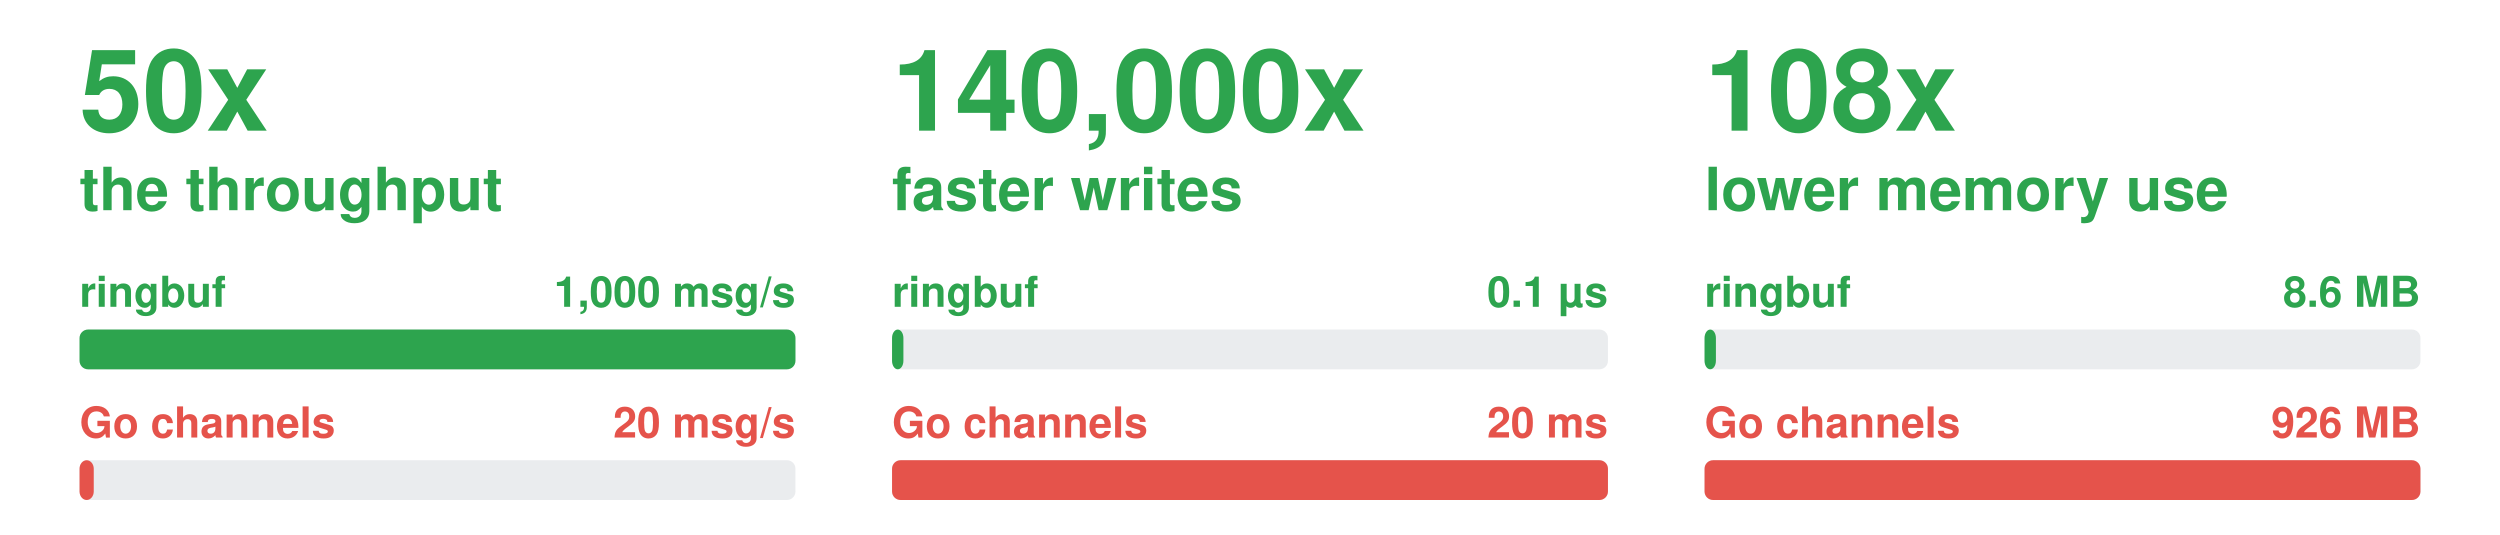
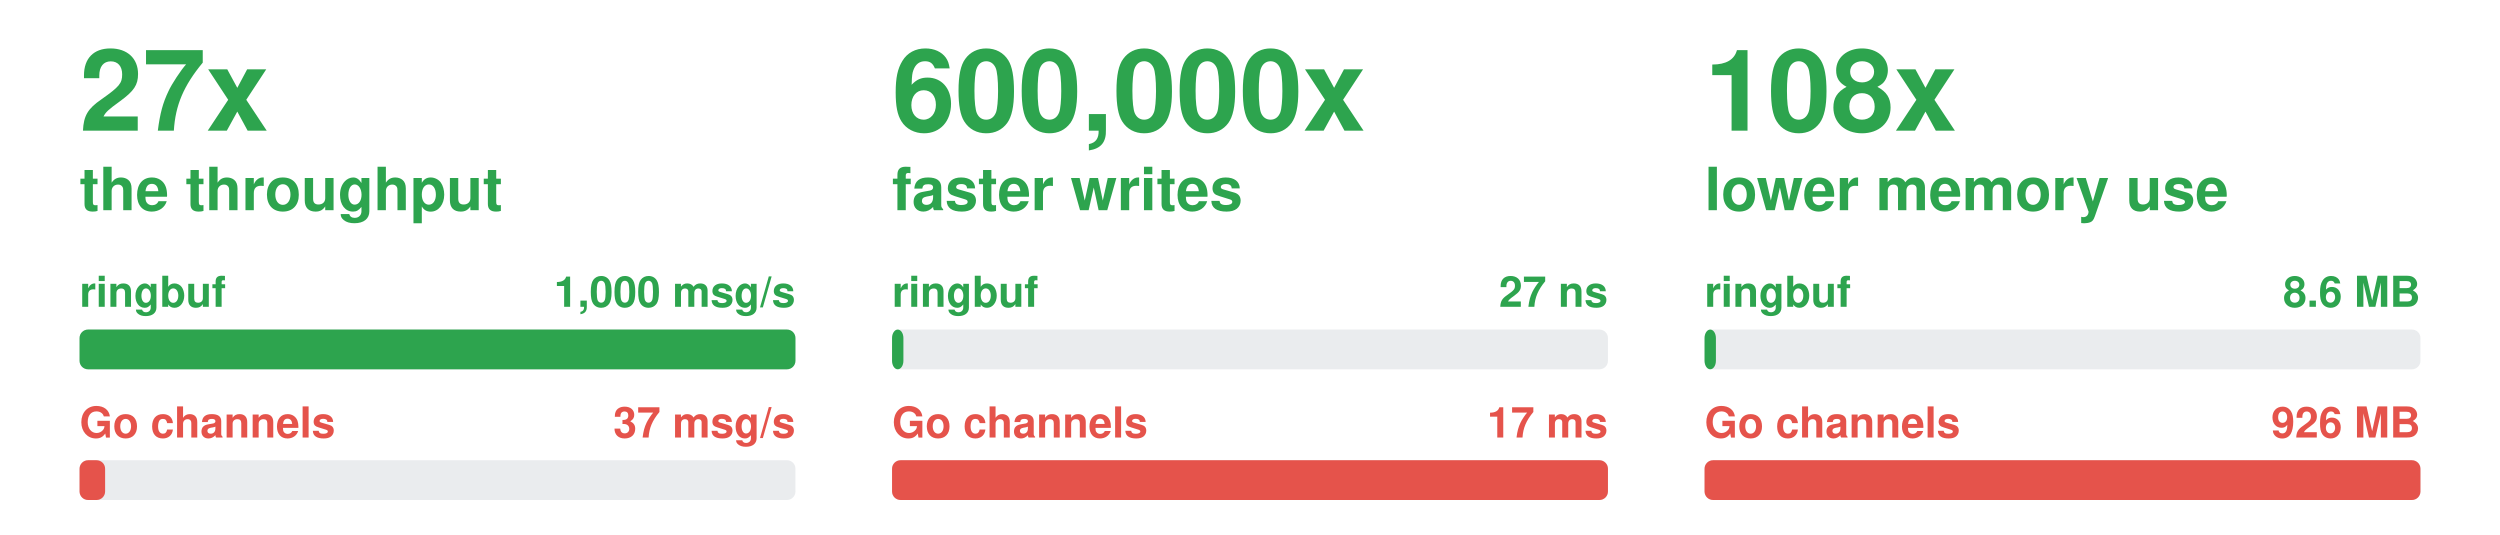
- <svg xmlns="http://www.w3.org/2000/svg" viewBox="0 0 880 188" width="880" height="188" font-family="-apple-system,BlinkMacSystemFont,Segoe UI,Helvetica,Arial,sans-serif" role="img" aria-label="ringbuf against Go channels at 100,000 subscribers: 50 times the throughput, 140,000 times faster writes, 108 times lower memory use.">
-   <text x="28" y="46" font-size="40" font-weight="700" fill="#2da44e">50x</text>
+ <svg xmlns="http://www.w3.org/2000/svg" viewBox="0 0 880 188" width="880" height="188" font-family="-apple-system,BlinkMacSystemFont,Segoe UI,Helvetica,Arial,sans-serif" role="img" aria-label="ringbuf against Go channels at 100,000 subscribers: 27 times the throughput, 600,000 times faster writes, 108 times lower memory use.">
+   <text x="28" y="46" font-size="40" font-weight="700" fill="#2da44e">27x</text>
  <text x="28" y="74" font-size="21" font-weight="600" fill="#2da44e">the throughput</text>
  <text x="28" y="108" font-size="15" font-weight="600" fill="#2da44e">ringbuf</text>
  <text x="280" y="108" font-size="15" text-anchor="end" font-weight="600" fill="#2da44e">1,000 msg/s</text>
  <rect x="28" y="116" width="252" height="14" rx="3" fill="#768390" fill-opacity="0.15" />
  <rect x="28" y="116" width="252" height="14" rx="3" fill="#2da44e" />
  <text x="28" y="154" font-size="15" font-weight="600" fill="#e5534b">Go channels</text>
-   <text x="280" y="154" font-size="15" text-anchor="end" font-weight="600" fill="#e5534b">20 msg/s</text>
+   <text x="280" y="154" font-size="15" text-anchor="end" font-weight="600" fill="#e5534b">37 msg/s</text>
  <rect x="28" y="162" width="252" height="14" rx="3" fill="#768390" fill-opacity="0.15" />
-   <rect x="28" y="162" width="5" height="14" rx="3" fill="#e5534b" />
-   <text x="314" y="46" font-size="40" font-weight="700" fill="#2da44e">140,000x</text>
+   <rect x="28" y="162" width="9" height="14" rx="3" fill="#e5534b" />
+   <text x="314" y="46" font-size="40" font-weight="700" fill="#2da44e">600,000x</text>
  <text x="314" y="74" font-size="21" font-weight="600" fill="#2da44e">faster writes</text>
  <text x="314" y="108" font-size="15" font-weight="600" fill="#2da44e">ringbuf</text>
-   <text x="566" y="108" font-size="15" text-anchor="end" font-weight="600" fill="#2da44e">0.1 µs</text>
+   <text x="566" y="108" font-size="15" text-anchor="end" font-weight="600" fill="#2da44e">27 ns</text>
  <rect x="314" y="116" width="252" height="14" rx="3" fill="#768390" fill-opacity="0.15" />
  <rect x="314" y="116" width="4" height="14" rx="3" fill="#2da44e" />
  <text x="314" y="154" font-size="15" font-weight="600" fill="#e5534b">Go channels</text>
-   <text x="566" y="154" font-size="15" text-anchor="end" font-weight="600" fill="#e5534b">20 ms</text>
+   <text x="566" y="154" font-size="15" text-anchor="end" font-weight="600" fill="#e5534b">17 ms</text>
  <rect x="314" y="162" width="252" height="14" rx="3" fill="#768390" fill-opacity="0.15" />
  <rect x="314" y="162" width="252" height="14" rx="3" fill="#e5534b" />
  <text x="600" y="46" font-size="40" font-weight="700" fill="#2da44e">108x</text>
  <text x="600" y="74" font-size="21" font-weight="600" fill="#2da44e">lower memory use</text>
  <text x="600" y="108" font-size="15" font-weight="600" fill="#2da44e">ringbuf</text>
  <text x="852" y="108" font-size="15" text-anchor="end" font-weight="600" fill="#2da44e">8.6 MB</text>
  <rect x="600" y="116" width="252" height="14" rx="3" fill="#768390" fill-opacity="0.15" />
  <rect x="600" y="116" width="4" height="14" rx="3" fill="#2da44e" />
  <text x="600" y="154" font-size="15" font-weight="600" fill="#e5534b">Go channels</text>
  <text x="852" y="154" font-size="15" text-anchor="end" font-weight="600" fill="#e5534b">926 MB</text>
  <rect x="600" y="162" width="252" height="14" rx="3" fill="#768390" fill-opacity="0.15" />
  <rect x="600" y="162" width="252" height="14" rx="3" fill="#e5534b" />
</svg>
